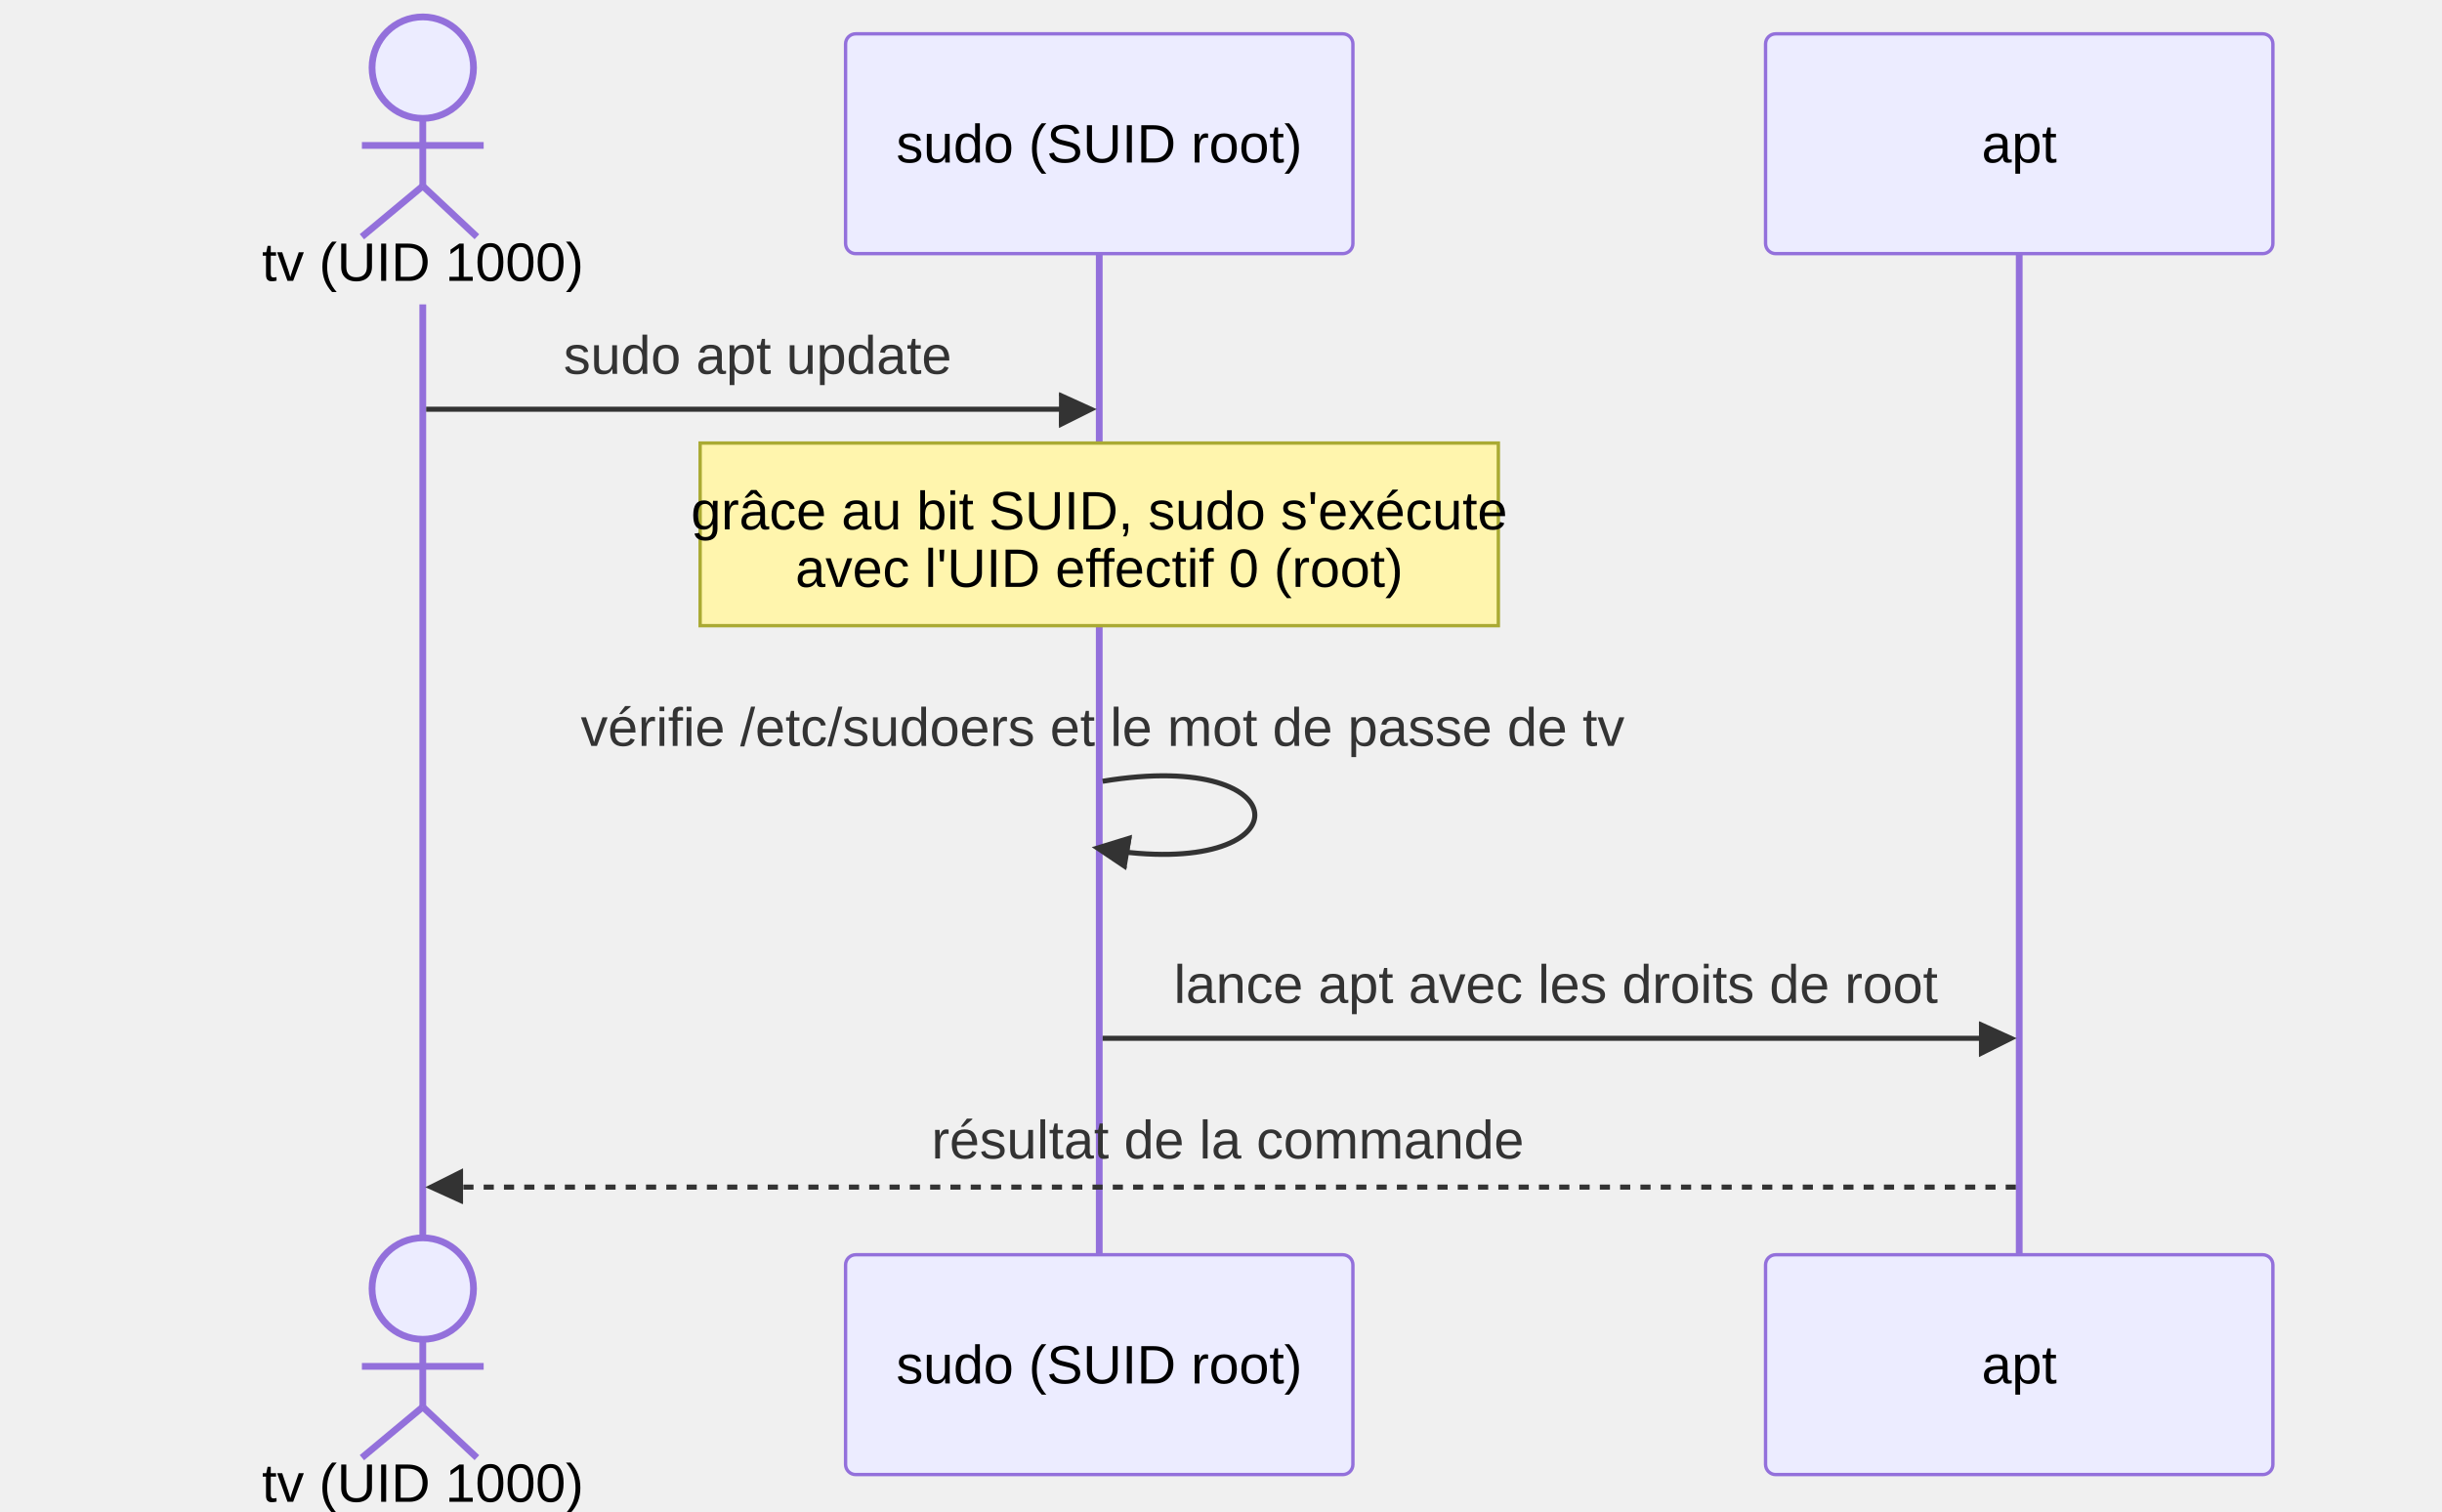
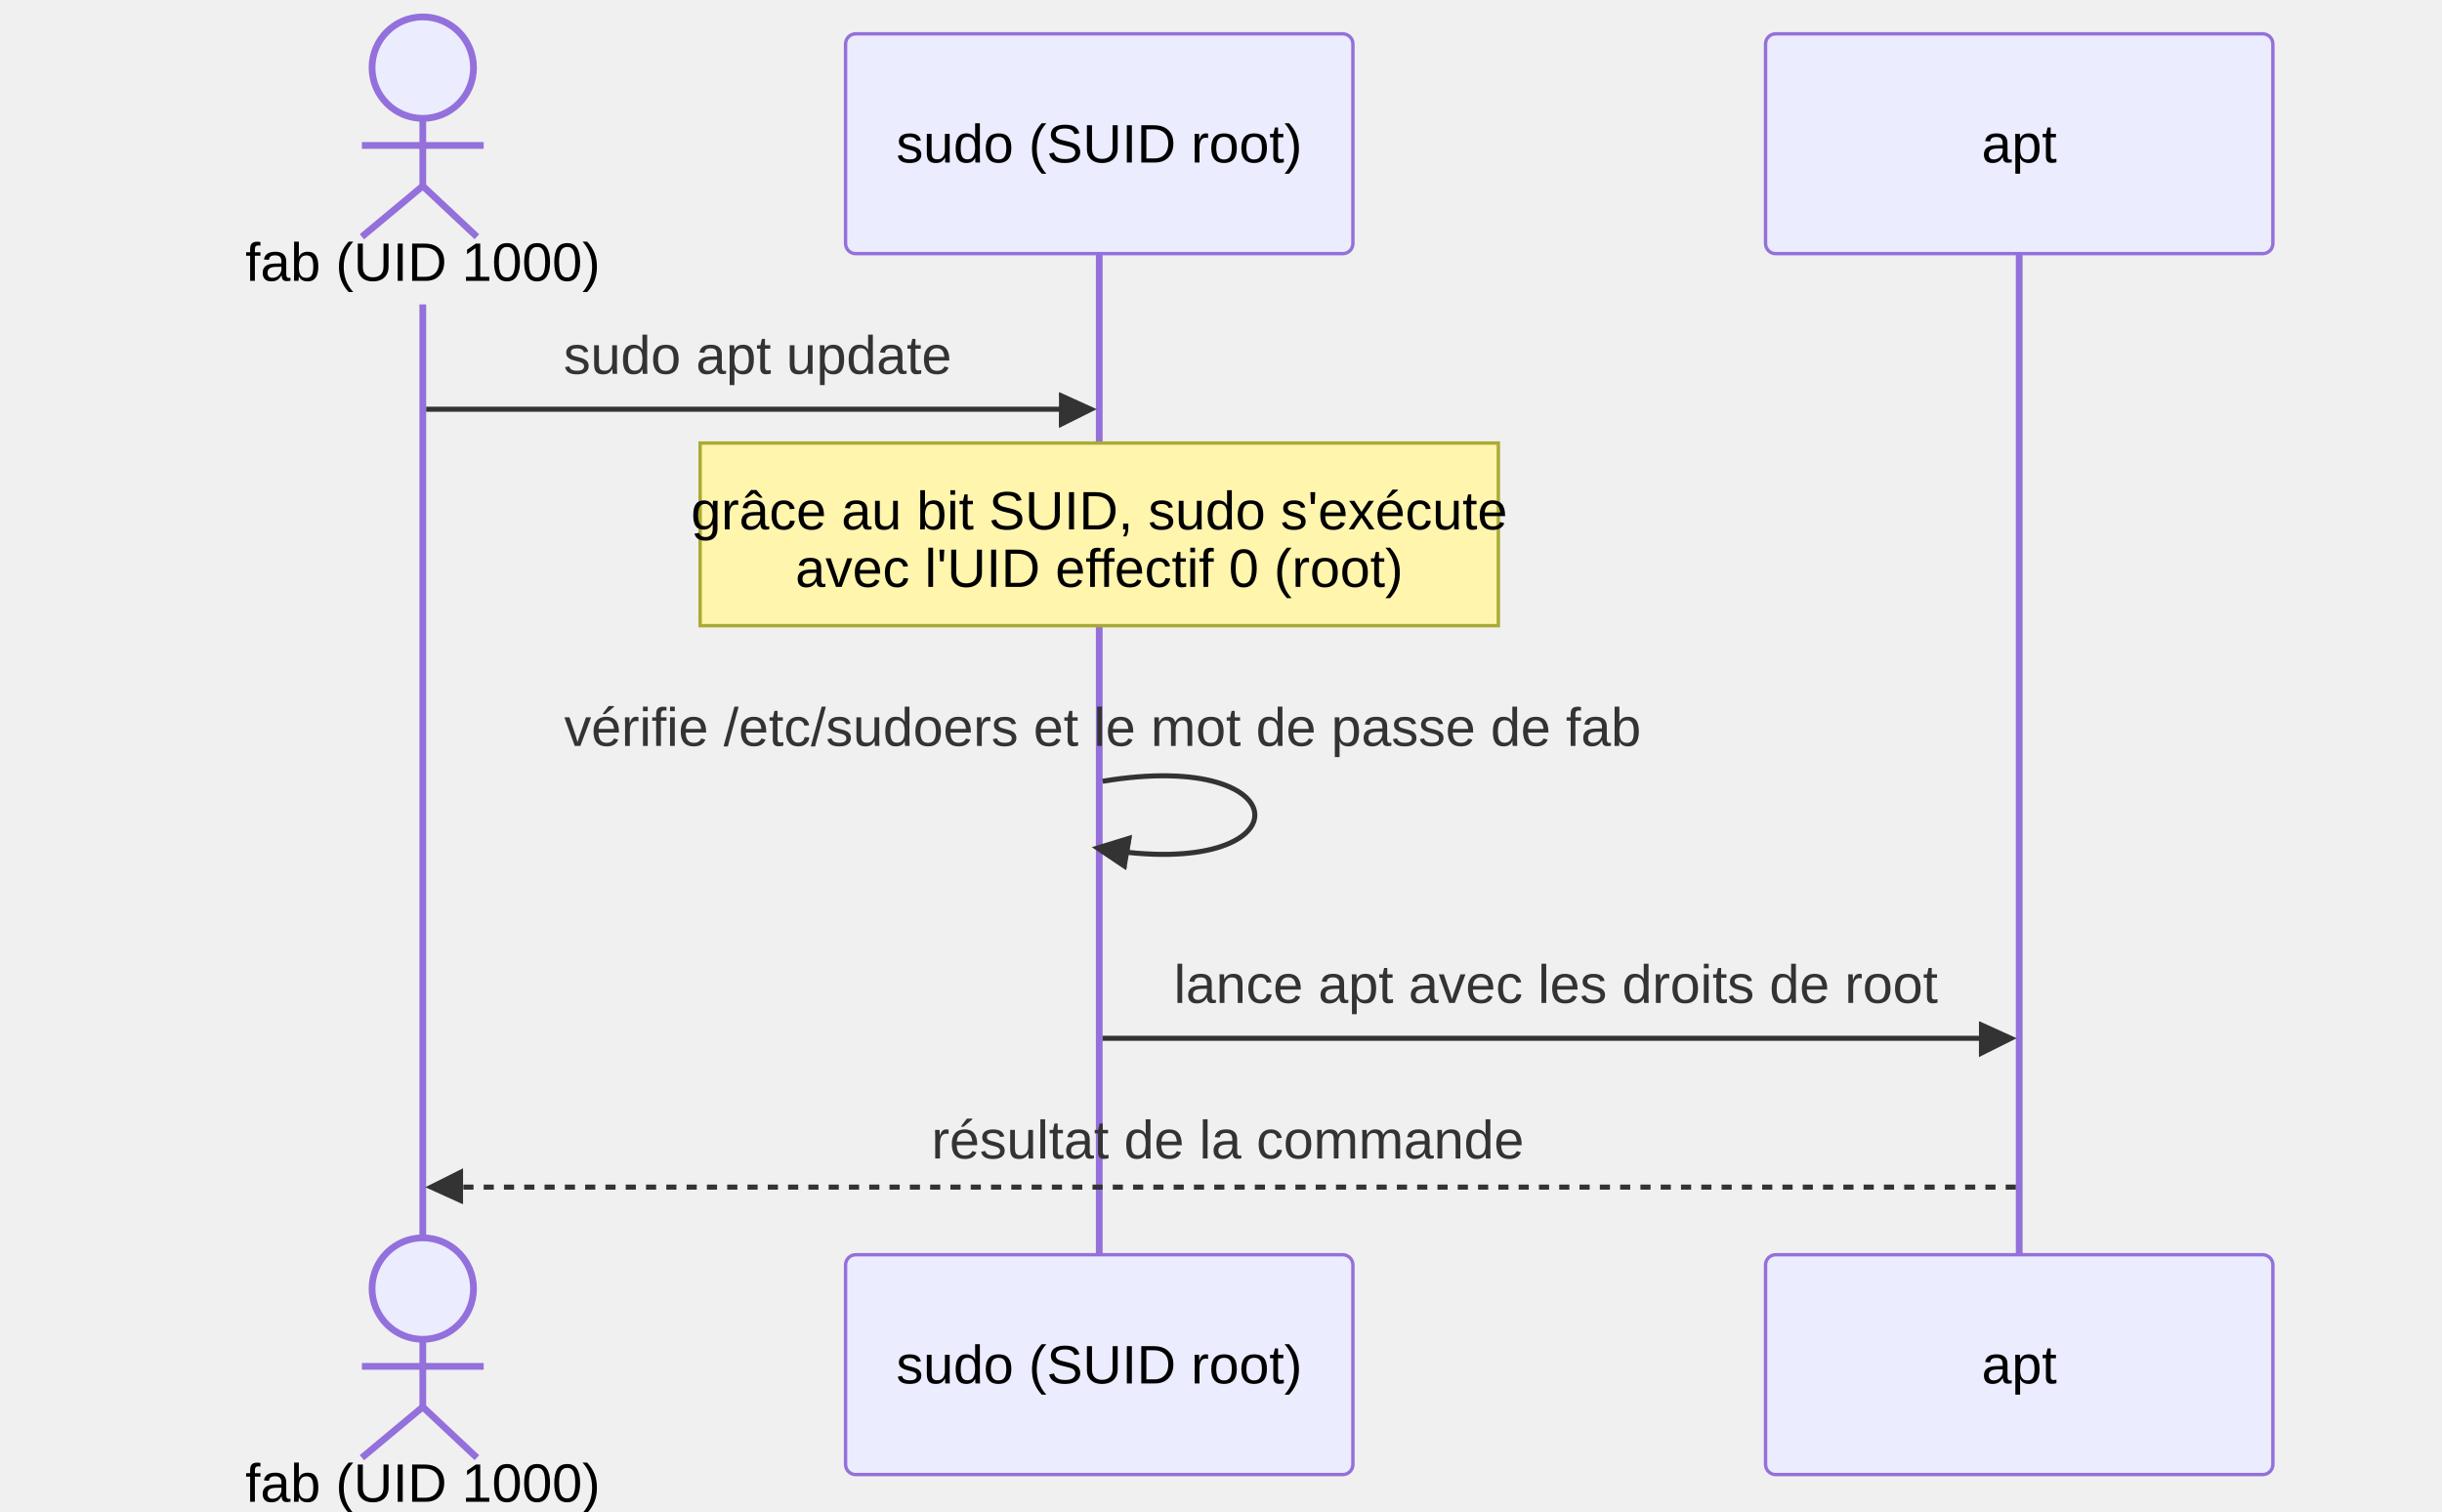
<svg xmlns="http://www.w3.org/2000/svg" id="my-svg" width="100%" style="max-width: 722px; background-color: transparent;" viewBox="-50 -10 722 447" role="graphics-document document" aria-roledescription="sequence">
  <g>
    <rect x="472" y="361" fill="#eaeaea" stroke="#666" width="150" height="65" name="A" rx="3" ry="3" class="actor actor-bottom" />
    <text x="547" y="393.5" dominant-baseline="central" alignment-baseline="central" class="actor actor-box" style="text-anchor: middle; font-size: 16px; font-weight: 400;">
      <tspan x="547" dy="0">apt</tspan>
    </text>
  </g>
  <g>
    <rect x="200" y="361" fill="#eaeaea" stroke="#666" width="150" height="65" name="S" rx="3" ry="3" class="actor actor-bottom" />
    <text x="275" y="393.5" dominant-baseline="central" alignment-baseline="central" class="actor actor-box" style="text-anchor: middle; font-size: 16px; font-weight: 400;">
      <tspan x="275" dy="0">sudo (SUID root)</tspan>
    </text>
  </g>
  <g />
  <g>
    <line id="actor2" x1="547" y1="65" x2="547" y2="361" class="actor-line 200" stroke-width="0.5px" stroke="#999" name="A" data-et="life-line" data-id="A" />
    <g id="root-2" data-et="participant" data-type="participant" data-id="A">
      <rect x="472" y="0" fill="#eaeaea" stroke="#666" width="150" height="65" name="A" rx="3" ry="3" class="actor actor-top" />
      <text x="547" y="32.5" dominant-baseline="central" alignment-baseline="central" class="actor actor-box" style="text-anchor: middle; font-size: 16px; font-weight: 400;">
        <tspan x="547" dy="0">apt</tspan>
      </text>
    </g>
  </g>
  <g>
    <line id="actor1" x1="275" y1="65" x2="275" y2="361" class="actor-line 200" stroke-width="0.5px" stroke="#999" name="S" data-et="life-line" data-id="S" />
    <g id="root-1" data-et="participant" data-type="participant" data-id="S">
      <rect x="200" y="0" fill="#eaeaea" stroke="#666" width="150" height="65" name="S" rx="3" ry="3" class="actor actor-top" />
      <text x="275" y="32.5" dominant-baseline="central" alignment-baseline="central" class="actor actor-box" style="text-anchor: middle; font-size: 16px; font-weight: 400;">
        <tspan x="275" dy="0">sudo (SUID root)</tspan>
      </text>
    </g>
  </g>
  <g>
    <line id="actor0" x1="75" y1="80" x2="75" y2="361" class="actor-line 200" stroke-width="0.5px" stroke="#999" name="TV" data-et="life-line" data-id="TV" />
  </g>
  <style>#my-svg{font-family:"trebuchet ms",verdana,arial,sans-serif;font-size:16px;fill:#333;}@keyframes edge-animation-frame{from{stroke-dashoffset:0;}}@keyframes dash{to{stroke-dashoffset:0;}}#my-svg .edge-animation-slow{stroke-dasharray:9,5!important;stroke-dashoffset:900;animation:dash 50s linear infinite;stroke-linecap:round;}#my-svg .edge-animation-fast{stroke-dasharray:9,5!important;stroke-dashoffset:900;animation:dash 20s linear infinite;stroke-linecap:round;}#my-svg .error-icon{fill:#552222;}#my-svg .error-text{fill:#552222;stroke:#552222;}#my-svg .edge-thickness-normal{stroke-width:1px;}#my-svg .edge-thickness-thick{stroke-width:3.5px;}#my-svg .edge-pattern-solid{stroke-dasharray:0;}#my-svg .edge-thickness-invisible{stroke-width:0;fill:none;}#my-svg .edge-pattern-dashed{stroke-dasharray:3;}#my-svg .edge-pattern-dotted{stroke-dasharray:2;}#my-svg .marker{fill:#333333;stroke:#333333;}#my-svg .marker.cross{stroke:#333333;}#my-svg svg{font-family:"trebuchet ms",verdana,arial,sans-serif;font-size:16px;}#my-svg p{margin:0;}#my-svg .actor{stroke:#9370DB;fill:#ECECFF;stroke-width:1;}#my-svg rect.actor.outer-path[data-look="neo"]{filter:drop-shadow(1px 2px 2px rgba(185, 185, 185, 1));}#my-svg rect.note[data-look="neo"]{stroke:#aaaa33;fill:#fff5ad;filter:drop-shadow(1px 2px 2px rgba(185, 185, 185, 1));}#my-svg text.actor&gt;tspan{fill:black;stroke:none;}#my-svg .actor-line{stroke:#9370DB;}#my-svg .innerArc{stroke-width:1.5;stroke-dasharray:none;}#my-svg .messageLine0{stroke-width:1.5;stroke-dasharray:none;stroke:#333;}#my-svg .messageLine1{stroke-width:1.5;stroke-dasharray:2,2;stroke:#333;}#my-svg [id$="-arrowhead"] path{fill:#333;stroke:#333;}#my-svg .sequenceNumber{fill:white;}#my-svg [id$="-sequencenumber"]{fill:#333;}#my-svg [id$="-crosshead"] path{fill:#333;stroke:#333;}#my-svg .messageText{fill:#333;stroke:none;}#my-svg .labelBox{stroke:#9370DB;fill:#ECECFF;filter:none;}#my-svg .labelText,#my-svg .labelText&gt;tspan{fill:black;stroke:none;}#my-svg .loopText,#my-svg .loopText&gt;tspan{fill:black;stroke:none;}#my-svg .sectionTitle,#my-svg .sectionTitle&gt;tspan{fill:black;stroke:none;}#my-svg .loopLine{stroke-width:2px;stroke-dasharray:2,2;stroke:#9370DB;fill:#9370DB;}#my-svg .note{stroke:#aaaa33;fill:#fff5ad;}#my-svg .noteText,#my-svg .noteText&gt;tspan{fill:black;stroke:none;font-weight:normal;}#my-svg .activation0{fill:#f4f4f4;stroke:#666;}#my-svg .activation1{fill:#f4f4f4;stroke:#666;}#my-svg .activation2{fill:#f4f4f4;stroke:#666;}#my-svg .actorPopupMenu{position:absolute;}#my-svg .actorPopupMenuPanel{position:absolute;fill:#ECECFF;box-shadow:0px 8px 16px 0px rgba(0,0,0,0.2);filter:drop-shadow(3px 5px 2px rgb(0 0 0 / 0.4));}#my-svg .actor-man circle,#my-svg line{fill:#ECECFF;stroke-width:2px;}#my-svg g rect.rect{filter:drop-shadow(1px 2px 2px rgba(185, 185, 185, 1));stroke:#9370DB;}#my-svg .node .neo-node{stroke:#9370DB;}#my-svg [data-look="neo"].node rect,#my-svg [data-look="neo"].cluster rect,#my-svg [data-look="neo"].node polygon{stroke:#9370DB;filter:drop-shadow(1px 2px 2px rgba(185, 185, 185, 1));}#my-svg [data-look="neo"].swimlane.cluster rect{filter:none;}#my-svg [data-look="neo"].node path{stroke:#9370DB;stroke-width:1px;}#my-svg [data-look="neo"].node .outer-path{filter:drop-shadow(1px 2px 2px rgba(185, 185, 185, 1));}#my-svg [data-look="neo"].node .neo-line path{stroke:#9370DB;filter:none;}#my-svg [data-look="neo"].node circle{stroke:#9370DB;filter:drop-shadow(1px 2px 2px rgba(185, 185, 185, 1));}#my-svg [data-look="neo"].node circle .state-start{fill:#000000;}#my-svg [data-look="neo"].icon-shape .icon{fill:#9370DB;filter:drop-shadow(1px 2px 2px rgba(185, 185, 185, 1));}#my-svg [data-look="neo"].icon-shape .icon-neo path{stroke:#9370DB;filter:drop-shadow(1px 2px 2px rgba(185, 185, 185, 1));}#my-svg :root{--mermaid-font-family:"trebuchet ms",verdana,arial,sans-serif;}</style>
  <g />
  <defs>
    <symbol id="my-svg-computer" width="24" height="24">
      <path transform="scale(.5)" d="M2 2v13h20v-13h-20zm18 11h-16v-9h16v9zm-10.228 6l.466-1h3.524l.467 1h-4.457zm14.228 3h-24l2-6h2.104l-1.33 4h18.45l-1.297-4h2.073l2 6zm-5-10h-14v-7h14v7z" />
    </symbol>
  </defs>
  <defs>
    <symbol id="my-svg-database" fill-rule="evenodd" clip-rule="evenodd">
      <path transform="scale(.5)" d="M12.258.001l.256.004.255.005.253.008.251.01.249.012.247.015.246.016.242.019.241.02.239.023.236.024.233.027.231.028.229.031.225.032.223.034.22.036.217.038.214.04.211.041.208.043.205.045.201.046.198.048.194.05.191.051.187.053.183.054.18.056.175.057.172.059.168.06.163.061.16.063.155.064.15.066.074.033.073.033.071.034.07.034.069.035.068.035.067.035.066.035.064.036.064.036.062.036.06.036.06.037.058.037.058.037.055.038.055.038.053.038.052.038.051.039.05.039.048.039.047.039.045.04.044.04.043.04.041.04.04.041.039.041.037.041.036.041.034.041.033.042.032.042.03.042.029.042.027.042.026.043.024.043.023.043.021.043.02.043.018.044.017.043.015.044.013.044.012.044.011.045.009.044.007.045.006.045.004.045.002.045.001.045v17l-.001.045-.002.045-.004.045-.006.045-.007.045-.009.044-.011.045-.012.044-.013.044-.015.044-.017.043-.018.044-.02.043-.021.043-.023.043-.024.043-.026.043-.027.042-.029.042-.03.042-.032.042-.033.042-.034.041-.036.041-.037.041-.039.041-.04.041-.041.04-.043.04-.044.04-.045.04-.047.039-.048.039-.05.039-.051.039-.052.038-.053.038-.055.038-.055.038-.058.037-.058.037-.06.037-.06.036-.062.036-.064.036-.064.036-.066.035-.067.035-.068.035-.069.035-.07.034-.071.034-.073.033-.074.033-.15.066-.155.064-.16.063-.163.061-.168.06-.172.059-.175.057-.18.056-.183.054-.187.053-.191.051-.194.05-.198.048-.201.046-.205.045-.208.043-.211.041-.214.04-.217.038-.22.036-.223.034-.225.032-.229.031-.231.028-.233.027-.236.024-.239.023-.241.02-.242.019-.246.016-.247.015-.249.012-.251.01-.253.008-.255.005-.256.004-.258.001-.258-.001-.256-.004-.255-.005-.253-.008-.251-.01-.249-.012-.247-.015-.245-.016-.243-.019-.241-.02-.238-.023-.236-.024-.234-.027-.231-.028-.228-.031-.226-.032-.223-.034-.22-.036-.217-.038-.214-.04-.211-.041-.208-.043-.204-.045-.201-.046-.198-.048-.195-.05-.19-.051-.187-.053-.184-.054-.179-.056-.176-.057-.172-.059-.167-.06-.164-.061-.159-.063-.155-.064-.151-.066-.074-.033-.072-.033-.072-.034-.07-.034-.069-.035-.068-.035-.067-.035-.066-.035-.064-.036-.063-.036-.062-.036-.061-.036-.06-.037-.058-.037-.057-.037-.056-.038-.055-.038-.053-.038-.052-.038-.051-.039-.049-.039-.049-.039-.046-.039-.046-.04-.044-.04-.043-.04-.041-.04-.04-.041-.039-.041-.037-.041-.036-.041-.034-.041-.033-.042-.032-.042-.03-.042-.029-.042-.027-.042-.026-.043-.024-.043-.023-.043-.021-.043-.02-.043-.018-.044-.017-.043-.015-.044-.013-.044-.012-.044-.011-.045-.009-.044-.007-.045-.006-.045-.004-.045-.002-.045-.001-.045v-17l.001-.045.002-.045.004-.045.006-.045.007-.045.009-.044.011-.045.012-.044.013-.044.015-.044.017-.043.018-.044.02-.043.021-.043.023-.043.024-.043.026-.043.027-.042.029-.042.03-.042.032-.042.033-.042.034-.041.036-.041.037-.041.039-.041.04-.041.041-.04.043-.04.044-.04.046-.04.046-.039.049-.039.049-.039.051-.039.052-.038.053-.038.055-.038.056-.038.057-.037.058-.037.06-.037.061-.036.062-.036.063-.036.064-.036.066-.035.067-.035.068-.035.069-.035.07-.034.072-.034.072-.033.074-.033.151-.066.155-.064.159-.063.164-.061.167-.06.172-.059.176-.057.179-.056.184-.054.187-.053.19-.051.195-.05.198-.048.201-.046.204-.045.208-.043.211-.041.214-.04.217-.038.22-.036.223-.034.226-.032.228-.031.231-.028.234-.027.236-.024.238-.023.241-.02.243-.019.245-.016.247-.015.249-.012.251-.01.253-.008.255-.005.256-.004.258-.001.258.001zm-9.258 20.499v.01l.001.021.003.021.004.022.005.021.006.022.007.022.009.023.01.022.011.023.012.023.013.023.015.023.016.024.017.023.018.024.019.024.021.024.022.025.023.024.024.025.052.049.056.05.061.051.066.051.07.051.075.051.079.052.084.052.088.052.092.052.097.052.102.051.105.052.11.052.114.051.119.051.123.051.127.05.131.05.135.05.139.048.144.049.147.047.152.047.155.047.16.045.163.045.167.043.171.043.176.041.178.041.183.039.187.039.19.037.194.035.197.035.202.033.204.031.209.03.212.029.216.027.219.025.222.024.226.021.23.02.233.018.236.016.24.015.243.012.246.01.249.008.253.005.256.004.259.001.26-.001.257-.004.254-.005.25-.008.247-.011.244-.012.241-.014.237-.016.233-.018.231-.021.226-.021.224-.024.22-.026.216-.027.212-.028.21-.031.205-.031.202-.034.198-.034.194-.036.191-.037.187-.039.183-.04.179-.04.175-.042.172-.043.168-.044.163-.045.16-.046.155-.046.152-.047.148-.048.143-.049.139-.049.136-.05.131-.05.126-.05.123-.051.118-.052.114-.051.11-.052.106-.052.101-.052.096-.052.092-.052.088-.053.083-.051.079-.052.074-.052.07-.051.065-.051.06-.051.056-.05.051-.05.023-.024.023-.025.021-.024.02-.024.019-.024.018-.024.017-.024.015-.023.014-.024.013-.023.012-.023.01-.023.01-.022.008-.022.006-.022.006-.022.004-.022.004-.021.001-.021.001-.021v-4.127l-.077.055-.08.053-.083.054-.085.053-.087.052-.09.052-.093.051-.095.05-.097.05-.1.049-.102.049-.105.048-.106.047-.109.047-.111.046-.114.045-.115.045-.118.044-.12.043-.122.042-.124.042-.126.041-.128.04-.13.04-.132.038-.134.038-.135.037-.138.037-.139.035-.142.035-.143.034-.144.033-.147.032-.148.031-.15.03-.151.03-.153.029-.154.027-.156.027-.158.026-.159.025-.161.024-.162.023-.163.022-.165.021-.166.02-.167.019-.169.018-.169.017-.171.016-.173.015-.173.014-.175.013-.175.012-.177.011-.178.01-.179.008-.179.008-.181.006-.182.005-.182.004-.184.003-.184.002h-.37l-.184-.002-.184-.003-.182-.004-.182-.005-.181-.006-.179-.008-.179-.008-.178-.01-.176-.011-.176-.012-.175-.013-.173-.014-.172-.015-.171-.016-.17-.017-.169-.018-.167-.019-.166-.02-.165-.021-.163-.022-.162-.023-.161-.024-.159-.025-.157-.026-.156-.027-.155-.027-.153-.029-.151-.03-.15-.03-.148-.031-.146-.032-.145-.033-.143-.034-.141-.035-.14-.035-.137-.037-.136-.037-.134-.038-.132-.038-.13-.04-.128-.04-.126-.041-.124-.042-.122-.042-.12-.044-.117-.043-.116-.045-.113-.045-.112-.046-.109-.047-.106-.047-.105-.048-.102-.049-.1-.049-.097-.05-.095-.05-.093-.052-.09-.051-.087-.052-.085-.053-.083-.054-.08-.054-.077-.054v4.127zm0-5.654v.011l.001.021.003.021.004.021.005.022.006.022.007.022.009.022.01.022.011.023.012.023.013.023.015.024.016.023.017.024.018.024.019.024.021.024.022.024.023.025.024.024.052.05.056.05.061.05.066.051.07.051.075.052.079.051.084.052.088.052.092.052.097.052.102.052.105.052.11.051.114.051.119.052.123.05.127.051.131.05.135.049.139.049.144.048.147.048.152.047.155.046.16.045.163.045.167.044.171.042.176.042.178.04.183.04.187.038.19.037.194.036.197.034.202.033.204.032.209.03.212.028.216.027.219.025.222.024.226.022.23.02.233.018.236.016.24.014.243.012.246.01.249.008.253.006.256.003.259.001.26-.001.257-.003.254-.006.25-.008.247-.01.244-.012.241-.015.237-.016.233-.018.231-.02.226-.022.224-.024.22-.025.216-.027.212-.029.21-.03.205-.032.202-.033.198-.035.194-.036.191-.037.187-.039.183-.039.179-.041.175-.042.172-.043.168-.044.163-.045.16-.045.155-.047.152-.047.148-.048.143-.048.139-.05.136-.049.131-.05.126-.051.123-.051.118-.051.114-.052.11-.052.106-.052.101-.052.096-.052.092-.052.088-.052.083-.052.079-.052.074-.051.07-.052.065-.051.06-.05.056-.051.051-.049.023-.025.023-.024.021-.025.02-.024.019-.024.018-.024.017-.024.015-.023.014-.023.013-.024.012-.022.01-.023.01-.023.008-.022.006-.022.006-.022.004-.021.004-.022.001-.021.001-.021v-4.139l-.077.054-.08.054-.083.054-.085.052-.087.053-.09.051-.093.051-.095.051-.097.05-.1.049-.102.049-.105.048-.106.047-.109.047-.111.046-.114.045-.115.044-.118.044-.12.044-.122.042-.124.042-.126.041-.128.04-.13.039-.132.039-.134.038-.135.037-.138.036-.139.036-.142.035-.143.033-.144.033-.147.033-.148.031-.15.03-.151.03-.153.028-.154.028-.156.027-.158.026-.159.025-.161.024-.162.023-.163.022-.165.021-.166.02-.167.019-.169.018-.169.017-.171.016-.173.015-.173.014-.175.013-.175.012-.177.011-.178.009-.179.009-.179.007-.181.007-.182.005-.182.004-.184.003-.184.002h-.37l-.184-.002-.184-.003-.182-.004-.182-.005-.181-.007-.179-.007-.179-.009-.178-.009-.176-.011-.176-.012-.175-.013-.173-.014-.172-.015-.171-.016-.17-.017-.169-.018-.167-.019-.166-.02-.165-.021-.163-.022-.162-.023-.161-.024-.159-.025-.157-.026-.156-.027-.155-.028-.153-.028-.151-.03-.15-.03-.148-.031-.146-.033-.145-.033-.143-.033-.141-.035-.14-.036-.137-.036-.136-.037-.134-.038-.132-.039-.13-.039-.128-.04-.126-.041-.124-.042-.122-.043-.12-.043-.117-.044-.116-.044-.113-.046-.112-.046-.109-.046-.106-.047-.105-.048-.102-.049-.1-.049-.097-.05-.095-.051-.093-.051-.09-.051-.087-.053-.085-.052-.083-.054-.08-.054-.077-.054v4.139zm0-5.666v.011l.001.02.003.022.004.021.005.022.006.021.007.022.009.023.01.022.011.023.012.023.013.023.015.023.016.024.017.024.018.023.019.024.021.025.022.024.023.024.024.025.052.05.056.05.061.05.066.051.07.051.075.052.079.051.084.052.088.052.092.052.097.052.102.052.105.051.11.052.114.051.119.051.123.051.127.05.131.05.135.05.139.049.144.048.147.048.152.047.155.046.16.045.163.045.167.043.171.043.176.042.178.04.183.04.187.038.19.037.194.036.197.034.202.033.204.032.209.03.212.028.216.027.219.025.222.024.226.021.23.02.233.018.236.017.24.014.243.012.246.01.249.008.253.006.256.003.259.001.26-.001.257-.003.254-.006.25-.008.247-.01.244-.013.241-.014.237-.016.233-.018.231-.02.226-.022.224-.024.22-.025.216-.027.212-.029.21-.03.205-.032.202-.033.198-.035.194-.036.191-.037.187-.039.183-.039.179-.041.175-.042.172-.043.168-.044.163-.045.16-.045.155-.047.152-.047.148-.048.143-.049.139-.049.136-.049.131-.051.126-.05.123-.051.118-.052.114-.051.11-.052.106-.052.101-.052.096-.052.092-.052.088-.052.083-.052.079-.052.074-.052.07-.051.065-.051.06-.051.056-.05.051-.049.023-.025.023-.025.021-.024.02-.024.019-.024.018-.024.017-.024.015-.023.014-.024.013-.023.012-.023.01-.022.01-.023.008-.022.006-.022.006-.022.004-.022.004-.021.001-.021.001-.021v-4.153l-.077.054-.08.054-.083.053-.085.053-.087.053-.09.051-.093.051-.095.051-.097.05-.1.049-.102.048-.105.048-.106.048-.109.046-.111.046-.114.046-.115.044-.118.044-.12.043-.122.043-.124.042-.126.041-.128.04-.13.039-.132.039-.134.038-.135.037-.138.036-.139.036-.142.034-.143.034-.144.033-.147.032-.148.032-.15.03-.151.03-.153.028-.154.028-.156.027-.158.026-.159.024-.161.024-.162.023-.163.023-.165.021-.166.02-.167.019-.169.018-.169.017-.171.016-.173.015-.173.014-.175.013-.175.012-.177.01-.178.01-.179.009-.179.007-.181.006-.182.006-.182.004-.184.003-.184.001-.185.001-.185-.001-.184-.001-.184-.003-.182-.004-.182-.006-.181-.006-.179-.007-.179-.009-.178-.01-.176-.01-.176-.012-.175-.013-.173-.014-.172-.015-.171-.016-.17-.017-.169-.018-.167-.019-.166-.02-.165-.021-.163-.023-.162-.023-.161-.024-.159-.024-.157-.026-.156-.027-.155-.028-.153-.028-.151-.03-.15-.03-.148-.032-.146-.032-.145-.033-.143-.034-.141-.034-.14-.036-.137-.036-.136-.037-.134-.038-.132-.039-.13-.039-.128-.041-.126-.041-.124-.041-.122-.043-.12-.043-.117-.044-.116-.044-.113-.046-.112-.046-.109-.046-.106-.048-.105-.048-.102-.048-.1-.05-.097-.049-.095-.051-.093-.051-.09-.052-.087-.052-.085-.053-.083-.053-.08-.054-.077-.054v4.153zm8.74-8.179l-.257.004-.254.005-.25.008-.247.011-.244.012-.241.014-.237.016-.233.018-.231.021-.226.022-.224.023-.22.026-.216.027-.212.028-.21.031-.205.032-.202.033-.198.034-.194.036-.191.038-.187.038-.183.04-.179.041-.175.042-.172.043-.168.043-.163.045-.16.046-.155.046-.152.048-.148.048-.143.048-.139.049-.136.05-.131.05-.126.051-.123.051-.118.051-.114.052-.11.052-.106.052-.101.052-.096.052-.092.052-.088.052-.083.052-.079.052-.074.051-.07.052-.065.051-.06.05-.056.05-.051.05-.023.025-.023.024-.021.024-.02.025-.019.024-.018.024-.017.023-.015.024-.014.023-.013.023-.012.023-.01.023-.01.022-.008.022-.006.023-.006.021-.004.022-.004.021-.001.021-.001.021.001.021.001.021.004.021.004.022.006.021.006.023.008.022.01.022.01.023.012.023.013.023.014.023.015.024.017.023.018.024.019.024.02.025.021.024.023.024.023.025.051.05.056.05.06.05.065.051.07.052.074.051.079.052.083.052.088.052.092.052.096.052.101.052.106.052.11.052.114.052.118.051.123.051.126.051.131.05.136.05.139.049.143.048.148.048.152.048.155.046.16.046.163.045.168.043.172.043.175.042.179.041.183.04.187.038.191.038.194.036.198.034.202.033.205.032.21.031.212.028.216.027.22.026.224.023.226.022.231.021.233.018.237.016.241.014.244.012.247.011.25.008.254.005.257.004.26.001.26-.001.257-.004.254-.005.25-.008.247-.011.244-.012.241-.014.237-.016.233-.018.231-.021.226-.022.224-.023.22-.026.216-.027.212-.028.21-.031.205-.032.202-.033.198-.034.194-.036.191-.038.187-.038.183-.04.179-.041.175-.042.172-.043.168-.043.163-.045.16-.046.155-.046.152-.048.148-.048.143-.048.139-.049.136-.05.131-.05.126-.051.123-.051.118-.051.114-.052.11-.052.106-.052.101-.052.096-.052.092-.052.088-.052.083-.052.079-.052.074-.051.07-.052.065-.051.06-.05.056-.05.051-.05.023-.025.023-.024.021-.024.02-.025.019-.024.018-.024.017-.023.015-.024.014-.023.013-.023.012-.023.01-.023.01-.022.008-.022.006-.023.006-.021.004-.022.004-.021.001-.021.001-.021-.001-.021-.001-.021-.004-.021-.004-.022-.006-.021-.006-.023-.008-.022-.01-.022-.01-.023-.012-.023-.013-.023-.014-.023-.015-.024-.017-.023-.018-.024-.019-.024-.02-.025-.021-.024-.023-.024-.023-.025-.051-.05-.056-.05-.06-.05-.065-.051-.07-.052-.074-.051-.079-.052-.083-.052-.088-.052-.092-.052-.096-.052-.101-.052-.106-.052-.11-.052-.114-.052-.118-.051-.123-.051-.126-.051-.131-.05-.136-.05-.139-.049-.143-.048-.148-.048-.152-.048-.155-.046-.16-.046-.163-.045-.168-.043-.172-.043-.175-.042-.179-.041-.183-.04-.187-.038-.191-.038-.194-.036-.198-.034-.202-.033-.205-.032-.21-.031-.212-.028-.216-.027-.22-.026-.224-.023-.226-.022-.231-.021-.233-.018-.237-.016-.241-.014-.244-.012-.247-.011-.25-.008-.254-.005-.257-.004-.26-.001-.26.001z" />
    </symbol>
  </defs>
  <defs>
    <symbol id="my-svg-clock" width="24" height="24">
      <path transform="scale(.5)" d="M12 2c5.514 0 10 4.486 10 10s-4.486 10-10 10-10-4.486-10-10 4.486-10 10-10zm0-2c-6.627 0-12 5.373-12 12s5.373 12 12 12 12-5.373 12-12-5.373-12-12-12zm5.848 12.459c.202.038.202.333.001.372-1.907.361-6.045 1.111-6.547 1.111-.719 0-1.301-.582-1.301-1.301 0-.512.77-5.447 1.125-7.445.034-.192.312-.181.343.014l.985 6.238 5.394 1.011z" />
    </symbol>
  </defs>
  <defs>
    <marker id="my-svg-arrowhead" refX="7.9" refY="5" markerUnits="userSpaceOnUse" markerWidth="12" markerHeight="12" orient="auto-start-reverse">
      <path d="M -1 0 L 10 5 L 0 10 z" />
    </marker>
  </defs>
  <defs>
    <marker id="my-svg-crosshead" markerWidth="15" markerHeight="8" orient="auto" refX="4" refY="4.5">
      <path fill="none" stroke="#000000" stroke-width="1pt" d="M 1,2 L 6,7 M 6,2 L 1,7" style="stroke-dasharray: 0, 0;" />
    </marker>
  </defs>
  <defs>
    <marker id="my-svg-filled-head" refX="15.5" refY="7" markerWidth="20" markerHeight="28" orient="auto">
      <path d="M 18,7 L9,13 L14,7 L9,1 Z" />
    </marker>
  </defs>
  <defs>
    <marker id="my-svg-sequencenumber" refX="15" refY="15" markerWidth="60" markerHeight="40" orient="auto">
      <circle cx="15" cy="15" r="6" />
    </marker>
  </defs>
  <defs>
    <marker id="my-svg-solidTopArrowHead" refX="7.9" refY="7.25" markerUnits="userSpaceOnUse" markerWidth="12" markerHeight="12" orient="auto-start-reverse">
      <path d="M 0 0 L 10 8 L 0 8 z" />
    </marker>
  </defs>
  <defs>
    <marker id="my-svg-solidBottomArrowHead" refX="7.9" refY="0.75" markerUnits="userSpaceOnUse" markerWidth="12" markerHeight="12" orient="auto-start-reverse">
      <path d="M 0 0 L 10 0 L 0 8 z" />
    </marker>
  </defs>
  <defs>
    <marker id="my-svg-stickTopArrowHead" refX="7.5" refY="7" markerUnits="userSpaceOnUse" markerWidth="12" markerHeight="12" orient="auto-start-reverse">
      <path d="M 0 0 L 7 7" stroke="black" stroke-width="1.5" fill="none" />
    </marker>
  </defs>
  <defs>
    <marker id="my-svg-stickBottomArrowHead" refX="7.5" refY="0" markerUnits="userSpaceOnUse" markerWidth="12" markerHeight="12" orient="auto-start-reverse">
      <path d="M 0 7 L 7 0" stroke="black" stroke-width="1.5" fill="none" />
    </marker>
  </defs>
  <g data-et="note" data-id="i1">
    <rect x="157" y="121" fill="#EDF2AE" stroke="#666" width="236" height="54" class="note" />
    <text x="275" y="126" text-anchor="middle" dominant-baseline="middle" alignment-baseline="middle" class="noteText" dy="1em" style="font-size: 16px; font-weight: 400;">
      <tspan x="275">grâce au bit SUID, sudo s'exécute</tspan>
    </text>
    <text x="275" y="143" text-anchor="middle" dominant-baseline="middle" alignment-baseline="middle" class="noteText" dy="1em" style="font-size: 16px; font-weight: 400;">
      <tspan x="275">avec l'UID effectif 0 (root)</tspan>
    </text>
  </g>
  <g class="actor-man actor-top" name="TV" data-et="participant" data-type="actor" data-id="TV" style="stroke: rgb(147, 112, 219);">
    <line id="actor-man-torso0" x1="75" y1="25" x2="75" y2="45" />
    <line id="actor-man-arms0" x1="57" y1="33" x2="93" y2="33" />
    <line x1="57" y1="60" x2="75" y2="45" />
    <line x1="75" y1="45" x2="91" y2="60" />
    <circle cx="75" cy="10" r="15" width="150" height="65" />
    <text x="75" y="67.5" dominant-baseline="central" alignment-baseline="central" class="actor actor-man" style="text-anchor: middle; font-size: 16px; font-weight: 400;">
-       <tspan x="75" dy="0">tv (UID 1000)</tspan>
+       <tspan x="75" dy="0">fab (UID 1000)</tspan>
    </text>
  </g>
  <text x="174" y="80" text-anchor="middle" dominant-baseline="middle" alignment-baseline="middle" class="messageText" dy="1em" style="font-size: 16px; font-weight: 400;">sudo apt update</text>
  <line x1="76" y1="111" x2="271" y2="111" class="messageLine0" data-et="message" data-id="i0" data-from="TV" data-to="S" stroke-width="2" stroke="none" marker-end="url(#my-svg-arrowhead)" style="fill: none;" />
-   <text x="276" y="190" text-anchor="middle" dominant-baseline="middle" alignment-baseline="middle" class="messageText" dy="1em" style="font-size: 16px; font-weight: 400;">vérifie /etc/sudoers et le mot de passe de tv</text>
+   <text x="276" y="190" text-anchor="middle" dominant-baseline="middle" alignment-baseline="middle" class="messageText" dy="1em" style="font-size: 16px; font-weight: 400;">vérifie /etc/sudoers et le mot de passe de fab</text>
  <path d="M 276,221 C 336,211 336,251 276,241" class="messageLine0" data-et="message" data-id="i2" data-from="S" data-to="S" stroke-width="2" stroke="none" marker-end="url(#my-svg-arrowhead)" style="fill: none;" />
  <text x="410" y="266" text-anchor="middle" dominant-baseline="middle" alignment-baseline="middle" class="messageText" dy="1em" style="font-size: 16px; font-weight: 400;">lance apt avec les droits de root</text>
  <line x1="276" y1="297" x2="543" y2="297" class="messageLine0" data-et="message" data-id="i3" data-from="S" data-to="A" stroke-width="2" stroke="none" marker-end="url(#my-svg-arrowhead)" style="fill: none;" />
  <text x="313" y="312" text-anchor="middle" dominant-baseline="middle" alignment-baseline="middle" class="messageText" dy="1em" style="font-size: 16px; font-weight: 400;">résultat de la commande</text>
  <line x1="546" y1="341" x2="79" y2="341" class="messageLine1" data-et="message" data-id="i4" data-from="A" data-to="TV" stroke-width="2" stroke="none" marker-end="url(#my-svg-arrowhead)" style="stroke-dasharray: 3, 3; fill: none;" />
  <g class="actor-man actor-bottom" name="TV" style="stroke: rgb(147, 112, 219);">
    <line id="actor-man-torso2" x1="75" y1="386" x2="75" y2="406" />
    <line id="actor-man-arms2" x1="57" y1="394" x2="93" y2="394" />
    <line x1="57" y1="421" x2="75" y2="406" />
    <line x1="75" y1="406" x2="91" y2="421" />
    <circle cx="75" cy="371" r="15" width="150" height="65" />
    <text x="75" y="428.5" dominant-baseline="central" alignment-baseline="central" class="actor actor-man" style="text-anchor: middle; font-size: 16px; font-weight: 400;">
-       <tspan x="75" dy="0">tv (UID 1000)</tspan>
+       <tspan x="75" dy="0">fab (UID 1000)</tspan>
    </text>
  </g>
</svg>
